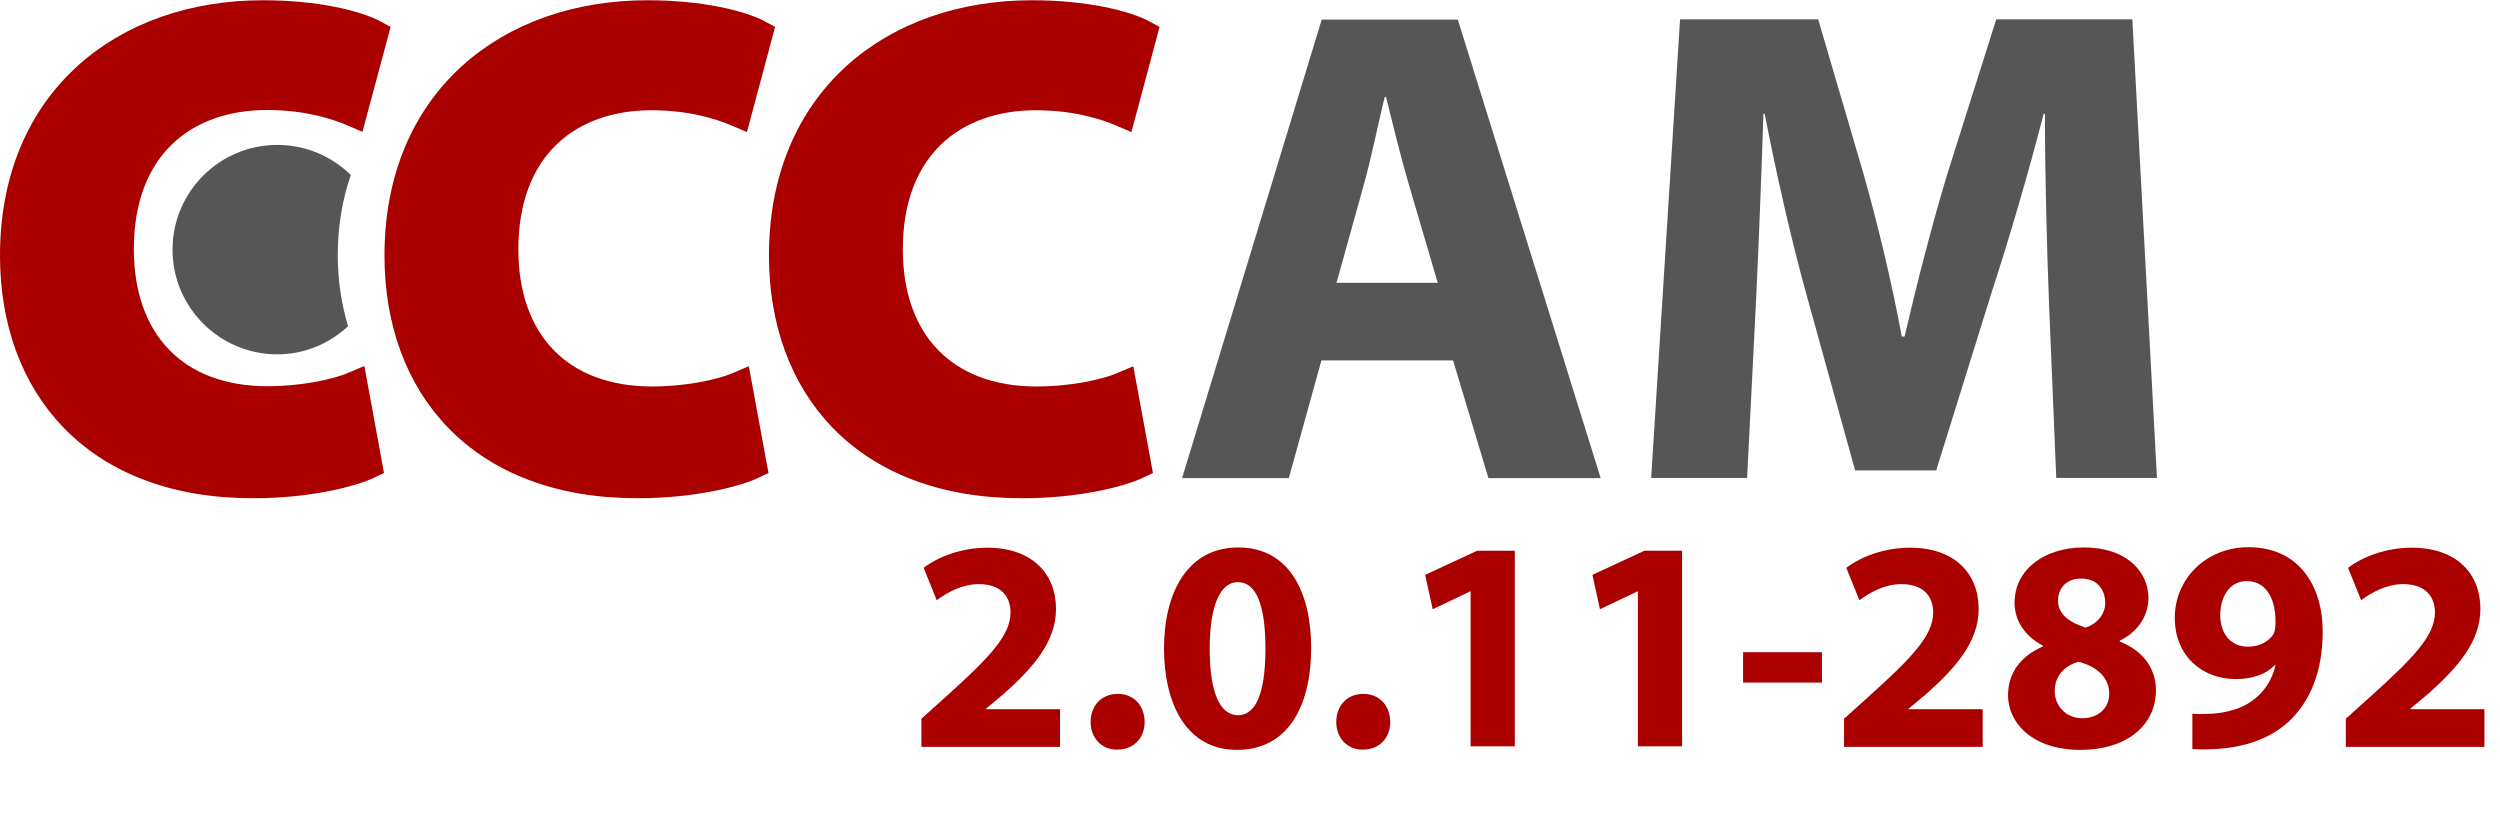
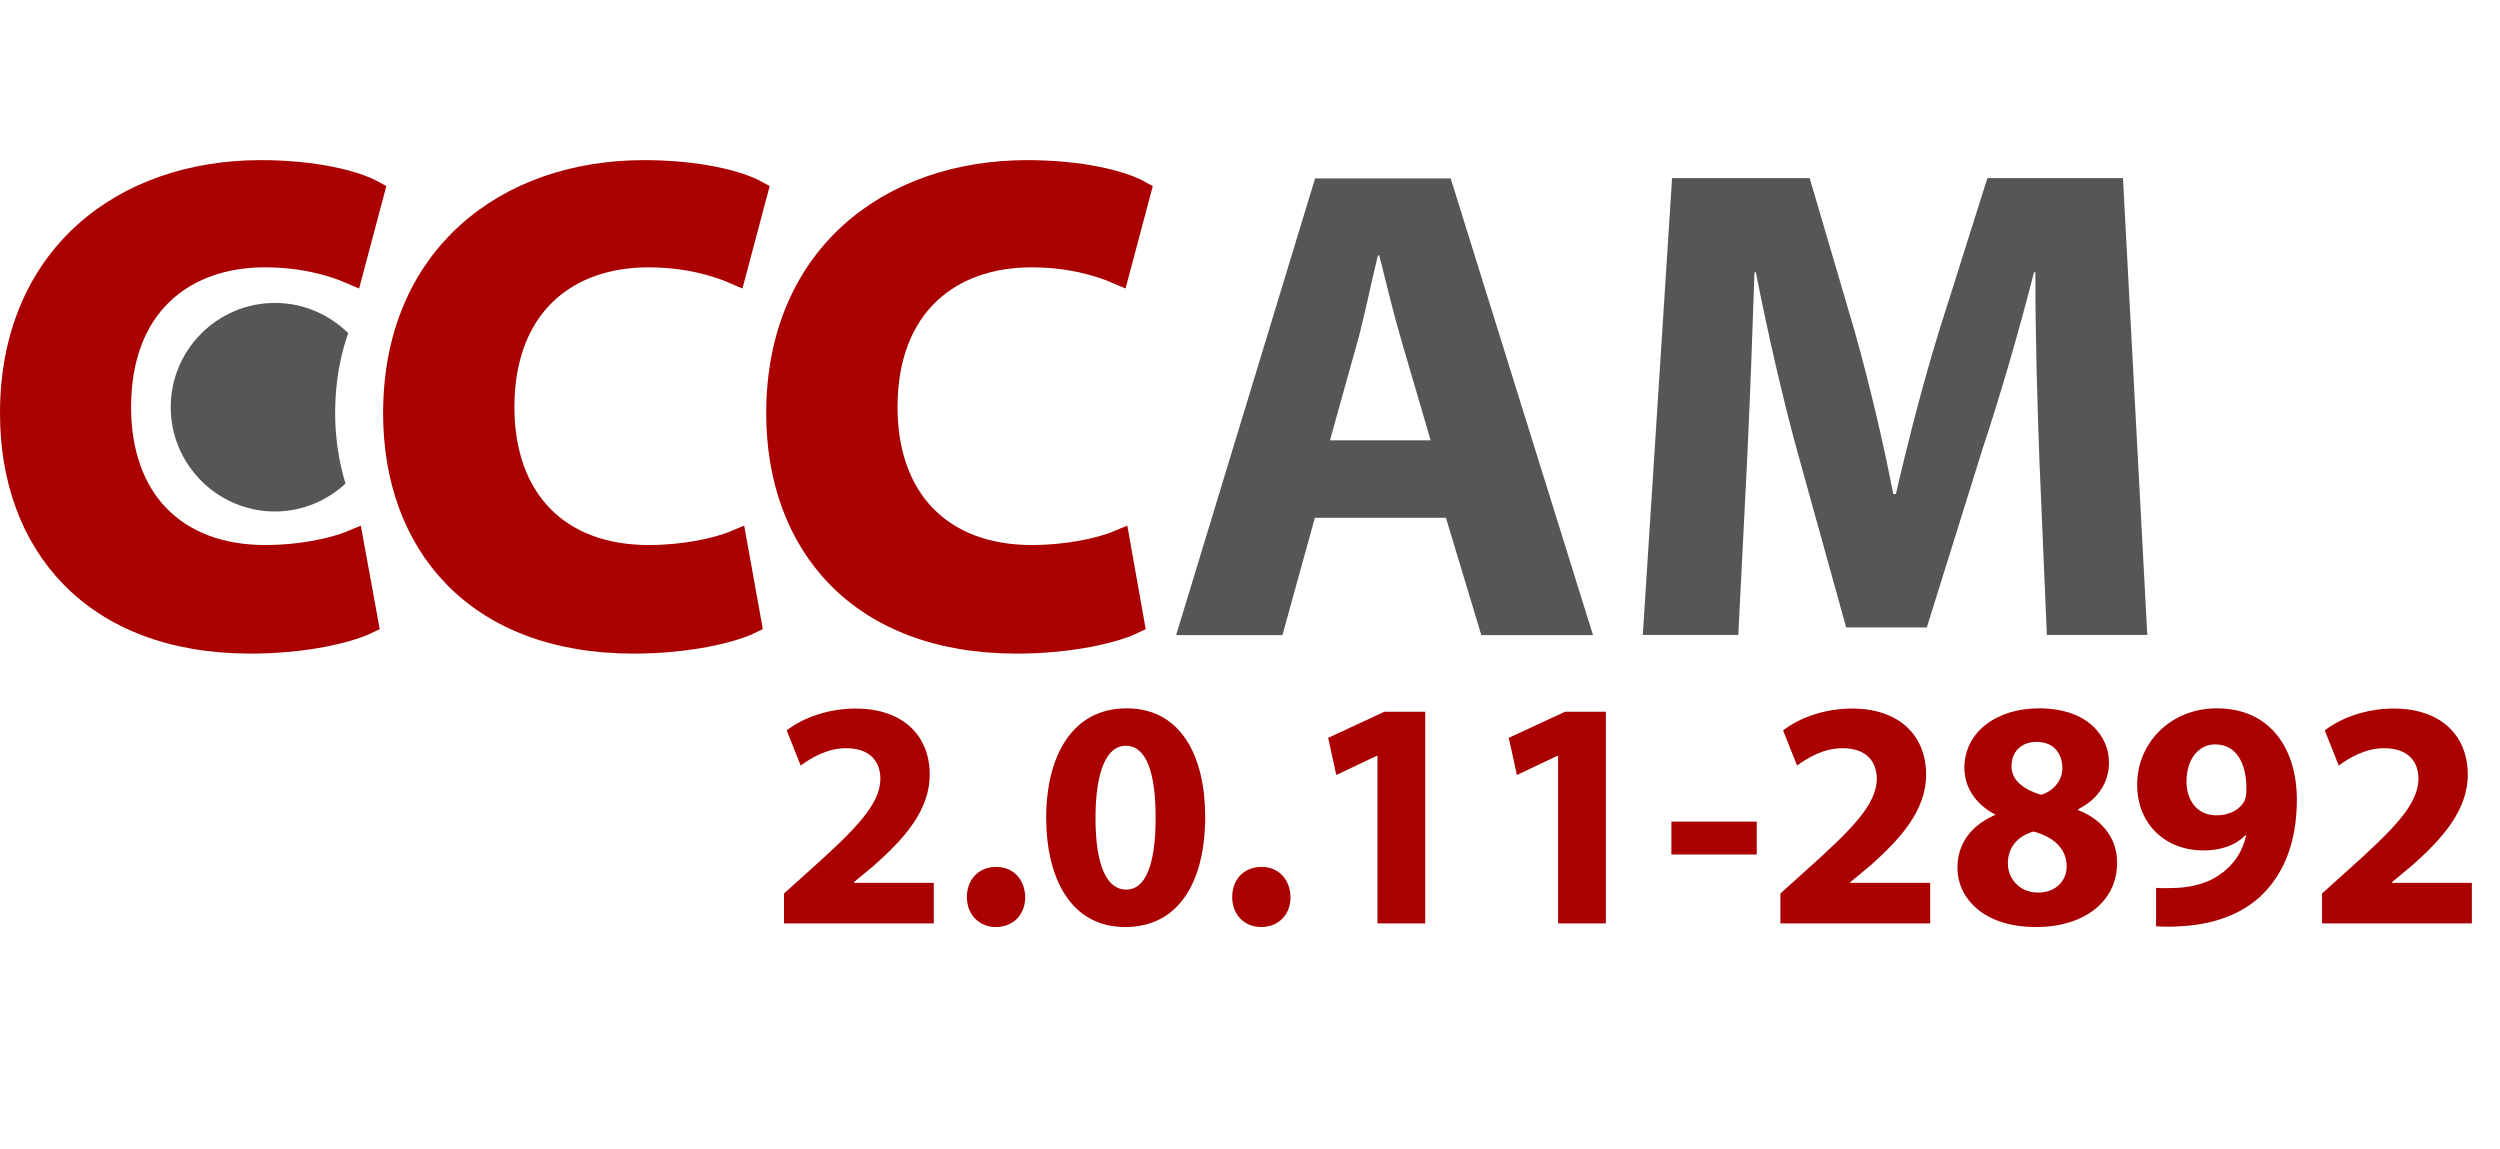
- <svg xmlns="http://www.w3.org/2000/svg" version="1.1" id="Layer_1" x="0px" y="0px" width="99.55px" height="32.72px" viewBox="0 0 99.55 32.72" style="enable-background:new 0 0 99.55 32.72;" xml:space="preserve">
+ <svg xmlns="http://www.w3.org/2000/svg" version="1.1" id="Layer_1" x="0px" y="0px" width="111px" height="51px" viewBox="0 0 111 51" style="enable-background:new 0 0 111 51;" xml:space="preserve">
  <style type="text/css">

	.st0{fill:#AA0000;}
	.st1{fill:#565656;}
	.st2{fill:#AA0000;stroke:#AA0000;stroke-miterlimit:10;}

</style>
-   <path class="st2" d="M14.73,18.55c-0.73,0.35-2.47,0.79-4.66,0.79c-6.31,0-9.57-3.96-9.57-9.16c0-6.23,4.44-9.67,9.97-9.67  c2.14,0,3.77,0.41,4.5,0.81L14.1,4.56c-0.81-0.35-1.98-0.68-3.47-0.68c-3.25,0-5.8,1.98-5.8,6.04c0,3.66,2.17,5.96,5.83,5.96  c1.27,0,2.63-0.24,3.47-0.6L14.73,18.55z" />
-   <path class="st2" d="M30.04,18.55c-0.73,0.35-2.47,0.79-4.66,0.79c-6.31,0-9.57-3.96-9.57-9.16c0-6.23,4.44-9.67,9.97-9.67  c2.14,0,3.77,0.41,4.5,0.81l-0.87,3.25c-0.81-0.35-1.98-0.68-3.47-0.68c-3.25,0-5.8,1.98-5.8,6.04c0,3.66,2.17,5.96,5.83,5.96  c1.27,0,2.63-0.24,3.47-0.6L30.04,18.55z" />
-   <path class="st2" d="M45.35,18.55c-0.73,0.35-2.47,0.79-4.66,0.79c-6.31,0-9.57-3.96-9.57-9.16c0-6.23,4.44-9.67,9.97-9.67  c2.14,0,3.77,0.41,4.5,0.81l-0.87,3.25c-0.81-0.35-1.98-0.68-3.47-0.68c-3.25,0-5.8,1.98-5.8,6.04c0,3.66,2.17,5.96,5.83,5.96  c1.27,0,2.63-0.24,3.47-0.6L45.35,18.55z" />
-   <path class="st1" d="M52.62,14.35l-1.3,4.69h-4.25l5.56-18.26h5.42l5.69,18.26h-4.47l-1.41-4.69H52.62z M57.25,11.26l-1.14-3.88  c-0.32-1.08-0.65-2.44-0.92-3.52h-0.05c-0.27,1.08-0.54,2.47-0.84,3.52l-1.08,3.88H57.25z" />
-   <path class="st1" d="M81.59,12.04c-0.08-2.2-0.16-4.85-0.16-7.51h-0.05c-0.6,2.33-1.36,4.93-2.06,7.07l-2.22,7.13h-3.23l-1.95-7.05  c-0.6-2.17-1.19-4.77-1.65-7.15h-0.05c-0.08,2.47-0.19,5.28-0.3,7.56l-0.35,6.94h-3.82L66.9,0.77h5.5l1.79,6.1  c0.6,2.11,1.14,4.39,1.54,6.53h0.11c0.49-2.11,1.11-4.53,1.73-6.56l1.92-6.07h5.42l0.98,18.26h-4.01L81.59,12.04z" />
-   <path class="st1" d="M13.45,10.17c0-1.18,0.19-2.25,0.52-3.2c-0.75-0.74-1.79-1.2-2.93-1.2c-2.3,0-4.17,1.87-4.17,4.17  s1.87,4.17,4.17,4.17c1.09,0,2.08-0.43,2.82-1.12C13.6,12.12,13.45,11.17,13.45,10.17z" />
+   <path class="st2" d="M16.3,27.65c-0.81,0.39-2.74,0.87-5.18,0.87c-7.01,0-10.62-4.39-10.62-10.17c0-6.92,4.93-10.74,11.07-10.74  c2.38,0,4.18,0.45,5,0.9l-0.96,3.61c-0.9-0.39-2.2-0.75-3.85-0.75c-3.61,0-6.44,2.2-6.44,6.71c0,4.06,2.41,6.62,6.47,6.62  c1.42,0,2.92-0.27,3.85-0.66L16.3,27.65z" />
+   <path class="st2" d="M33.31,27.65c-0.81,0.39-2.74,0.87-5.18,0.87c-7.01,0-10.62-4.39-10.62-10.17c0-6.92,4.94-10.74,11.08-10.74  c2.38,0,4.18,0.45,5,0.9l-0.96,3.61c-0.9-0.39-2.2-0.75-3.85-0.75c-3.61,0-6.44,2.2-6.44,6.71c0,4.06,2.41,6.62,6.47,6.62  c1.42,0,2.92-0.27,3.85-0.66L33.31,27.65z" />
+   <path class="st2" d="M50.31,27.65c-0.81,0.39-2.74,0.87-5.17,0.87c-7.01,0-10.62-4.39-10.62-10.17c0-6.92,4.94-10.74,11.08-10.74  c2.38,0,4.18,0.45,5,0.9l-0.96,3.61c-0.9-0.39-2.2-0.75-3.85-0.75c-3.61,0-6.44,2.2-6.44,6.71c0,4.06,2.41,6.62,6.47,6.62  c1.42,0,2.92-0.27,3.85-0.66L50.31,27.65z" />
+   <path class="st1" d="M58.38,22.99l-1.44,5.21h-4.72l6.17-20.28h6.02l6.32,20.28h-4.96l-1.57-5.21H58.38z M63.52,19.55l-1.26-4.3  c-0.36-1.21-0.72-2.71-1.02-3.91h-0.06c-0.3,1.2-0.6,2.74-0.93,3.91l-1.2,4.3H63.52z" />
+   <path class="st1" d="M90.55,20.43c-0.09-2.44-0.18-5.39-0.18-8.34h-0.06c-0.66,2.59-1.5,5.48-2.29,7.86l-2.47,7.91h-3.58l-2.17-7.82  c-0.66-2.41-1.32-5.3-1.84-7.95h-0.06c-0.09,2.74-0.21,5.87-0.33,8.4l-0.39,7.7h-4.24l1.3-20.28h6.11l1.99,6.77  c0.66,2.35,1.26,4.88,1.72,7.25h0.12c0.54-2.35,1.23-5.03,1.93-7.28l2.13-6.74h6.02l1.08,20.28h-4.46L90.55,20.43z" />
+   <path class="st1" d="M14.88,18.34c0-1.31,0.21-2.5,0.58-3.55c-0.84-0.82-1.98-1.34-3.25-1.34c-2.56,0-4.63,2.08-4.63,4.63  s2.08,4.63,4.63,4.63c1.21,0,2.31-0.48,3.13-1.24C15.05,20.51,14.88,19.46,14.88,18.34z" />
  <g>
-     <path class="st0" d="M36.69,29.72v-1.1l1-0.9c1.71-1.54,2.54-2.41,2.55-3.32c0-0.64-0.37-1.14-1.27-1.14   c-0.67,0-1.26,0.34-1.67,0.64l-0.52-1.29c0.58-0.44,1.5-0.8,2.54-0.8c1.77,0,2.73,1.03,2.73,2.44c0,1.32-0.94,2.36-2.07,3.37   l-0.72,0.6v0.02h2.95v1.5H36.69z" />
-     <path class="st0" d="M43.43,28.75c0-0.66,0.44-1.12,1.08-1.12c0.62,0,1.06,0.44,1.07,1.12c0,0.63-0.43,1.1-1.09,1.1   C43.87,29.86,43.43,29.39,43.43,28.75z" />
-     <path class="st0" d="M52.21,25.79c0,2.4-0.97,4.07-2.95,4.07c-2.01,0-2.9-1.81-2.91-4.02c0-2.27,0.95-4.04,2.96-4.04   C51.38,21.8,52.21,23.66,52.21,25.79z M48.17,25.84c0,1.79,0.43,2.64,1.13,2.64c0.71,0,1.09-0.89,1.09-2.66   c0-1.73-0.37-2.64-1.1-2.64C48.63,23.18,48.17,24.02,48.17,25.84z" />
-     <path class="st0" d="M53.21,28.75c0-0.66,0.44-1.12,1.08-1.12c0.62,0,1.06,0.44,1.07,1.12c0,0.63-0.43,1.1-1.09,1.1   C53.65,29.86,53.21,29.39,53.21,28.75z" />
-     <path class="st0" d="M58.56,23.55h-0.02l-1.49,0.71l-0.3-1.37l2.07-0.96h1.5v7.79h-1.76V23.55z" />
-     <path class="st0" d="M65.22,23.55H65.2l-1.49,0.71l-0.3-1.37l2.07-0.96h1.5v7.79h-1.76V23.55z" />
-     <path class="st0" d="M72.55,25.97v1.21h-3.14v-1.21H72.55z" />
-     <path class="st0" d="M73.43,29.72v-1.1l1-0.9c1.71-1.54,2.54-2.41,2.55-3.32c0-0.64-0.37-1.14-1.27-1.14   c-0.67,0-1.26,0.34-1.67,0.64l-0.52-1.29c0.58-0.44,1.5-0.8,2.54-0.8c1.78,0,2.73,1.03,2.73,2.44c0,1.32-0.94,2.36-2.07,3.37   l-0.72,0.6v0.02h2.95v1.5H73.43z" />
-     <path class="st0" d="M81.35,25.71c-0.76-0.4-1.13-1.03-1.13-1.71c0-1.32,1.19-2.2,2.75-2.2c1.82,0,2.58,1.06,2.58,2   c0,0.67-0.36,1.33-1.14,1.71v0.04c0.77,0.29,1.44,0.94,1.44,1.93c0,1.42-1.19,2.38-3,2.38c-1.98,0-2.89-1.12-2.89-2.17   c0-0.93,0.54-1.58,1.39-1.95V25.71z M83.99,27.63c0-0.68-0.52-1.09-1.22-1.28c-0.6,0.17-0.95,0.6-0.95,1.16   c-0.01,0.56,0.42,1.09,1.1,1.09C83.56,28.6,83.99,28.18,83.99,27.63z M81.95,23.93c0,0.53,0.47,0.86,1.09,1.06   c0.42-0.12,0.79-0.5,0.79-0.98c0-0.49-0.28-0.97-0.95-0.97C82.26,23.03,81.95,23.45,81.95,23.93z" />
-     <path class="st0" d="M87.3,28.42c0.24,0.02,0.43,0.01,0.79,0c0.56-0.04,1.13-0.19,1.54-0.48c0.52-0.35,0.85-0.86,0.98-1.45   l-0.02-0.01c-0.35,0.36-0.86,0.56-1.57,0.56c-1.32,0-2.42-0.91-2.42-2.44s1.22-2.81,2.94-2.81c2,0,2.95,1.54,2.95,3.36   c0,1.63-0.52,2.81-1.37,3.6c-0.74,0.67-1.77,1.03-2.99,1.08c-0.3,0.02-0.62,0.01-0.83,0V28.42z M88.41,24.5   c0,0.67,0.37,1.25,1.1,1.25c0.5,0,0.85-0.23,1.02-0.5c0.06-0.12,0.08-0.24,0.08-0.47c0.01-0.83-0.3-1.64-1.15-1.64   C88.85,23.13,88.41,23.68,88.41,24.5z" />
-     <path class="st0" d="M93.41,29.72v-1.1l1-0.9c1.71-1.54,2.54-2.41,2.55-3.32c0-0.64-0.37-1.14-1.27-1.14   c-0.67,0-1.26,0.34-1.67,0.64l-0.52-1.29c0.58-0.44,1.5-0.8,2.54-0.8c1.78,0,2.73,1.03,2.73,2.44c0,1.32-0.94,2.36-2.07,3.37   l-0.72,0.6v0.02h2.95v1.5H93.41z" />
+     <path class="st0" d="M34.81,41v-1.33l1.2-1.08c2.07-1.85,3.06-2.9,3.08-4c0-0.77-0.45-1.37-1.53-1.37c-0.81,0-1.52,0.41-2.01,0.77   l-0.62-1.56c0.69-0.54,1.81-0.97,3.06-0.97c2.14,0,3.29,1.24,3.29,2.93c0,1.59-1.13,2.85-2.5,4.06l-0.87,0.72v0.03h3.55V41H34.81z" />
+     <path class="st0" d="M42.93,39.83c0-0.79,0.53-1.34,1.3-1.34c0.75,0,1.27,0.54,1.29,1.34c0,0.77-0.52,1.33-1.31,1.33   C43.47,41.16,42.93,40.6,42.93,39.83z" />
+     <path class="st0" d="M53.51,36.26c0,2.89-1.17,4.9-3.55,4.9c-2.43,0-3.5-2.18-3.51-4.84c0-2.73,1.14-4.87,3.57-4.87   C52.51,31.45,53.51,33.69,53.51,36.26z M48.64,36.32c0,2.15,0.52,3.18,1.36,3.18c0.85,0,1.31-1.07,1.31-3.21   c0-2.08-0.45-3.18-1.33-3.18C49.19,33.11,48.64,34.12,48.64,36.32z" />
+     <path class="st0" d="M54.71,39.83c0-0.79,0.53-1.34,1.3-1.34c0.75,0,1.27,0.54,1.29,1.34c0,0.77-0.52,1.33-1.31,1.33   C55.24,41.16,54.71,40.6,54.71,39.83z" />
+     <path class="st0" d="M61.15,33.56h-0.03l-1.79,0.85l-0.36-1.65l2.5-1.16h1.81V41h-2.12V33.56z" />
+     <path class="st0" d="M69.17,33.56h-0.03l-1.79,0.85l-0.36-1.65l2.5-1.16h1.81V41h-2.12V33.56z" />
+     <path class="st0" d="M78,36.48v1.46h-3.79v-1.46H78z" />
+     <path class="st0" d="M79.05,41v-1.33l1.2-1.08c2.07-1.85,3.06-2.9,3.08-4c0-0.77-0.45-1.37-1.53-1.37c-0.81,0-1.52,0.41-2.01,0.77   l-0.62-1.56c0.69-0.54,1.81-0.97,3.06-0.97c2.14,0,3.29,1.24,3.29,2.93c0,1.59-1.13,2.85-2.5,4.06l-0.87,0.72v0.03h3.55V41H79.05z" />
+     <path class="st0" d="M88.58,36.16c-0.91-0.48-1.36-1.24-1.36-2.07c0-1.59,1.43-2.64,3.31-2.64c2.2,0,3.11,1.27,3.11,2.41   c0,0.81-0.43,1.6-1.37,2.07v0.04C93.19,36.32,94,37.1,94,38.3c0,1.71-1.43,2.86-3.61,2.86c-2.38,0-3.48-1.34-3.48-2.62   c0-1.13,0.65-1.91,1.68-2.36V36.16z M91.76,38.47c0-0.82-0.62-1.32-1.47-1.55c-0.72,0.2-1.14,0.72-1.14,1.4   c-0.01,0.68,0.51,1.31,1.33,1.31C91.24,39.64,91.76,39.14,91.76,38.47z M89.31,34.02c0,0.64,0.56,1.04,1.31,1.27   c0.51-0.14,0.95-0.61,0.95-1.18c0-0.59-0.33-1.17-1.14-1.17C89.68,32.94,89.31,33.44,89.31,34.02z" />
+     <path class="st0" d="M95.75,39.42c0.29,0.03,0.52,0.01,0.95,0c0.68-0.04,1.36-0.23,1.85-0.58c0.62-0.42,1.03-1.04,1.18-1.75   l-0.03-0.01c-0.42,0.43-1.04,0.68-1.89,0.68c-1.59,0-2.92-1.1-2.92-2.93s1.47-3.38,3.54-3.38c2.41,0,3.55,1.85,3.55,4.05   c0,1.97-0.62,3.38-1.65,4.33c-0.9,0.81-2.14,1.24-3.6,1.3c-0.36,0.03-0.75,0.01-1,0V39.42z M97.08,34.7c0,0.81,0.45,1.5,1.33,1.5   c0.61,0,1.03-0.27,1.23-0.61c0.07-0.14,0.1-0.29,0.1-0.56c0.01-1-0.36-1.98-1.39-1.98C97.61,33.05,97.08,33.72,97.08,34.7z" />
+     <path class="st0" d="M103.1,41v-1.33l1.2-1.08c2.07-1.85,3.06-2.9,3.08-4c0-0.77-0.45-1.37-1.53-1.37c-0.81,0-1.52,0.41-2.01,0.77   l-0.62-1.56c0.69-0.54,1.81-0.97,3.06-0.97c2.14,0,3.29,1.24,3.29,2.93c0,1.59-1.13,2.85-2.5,4.06l-0.87,0.72v0.03h3.55V41H103.1z" />
  </g>
</svg>
